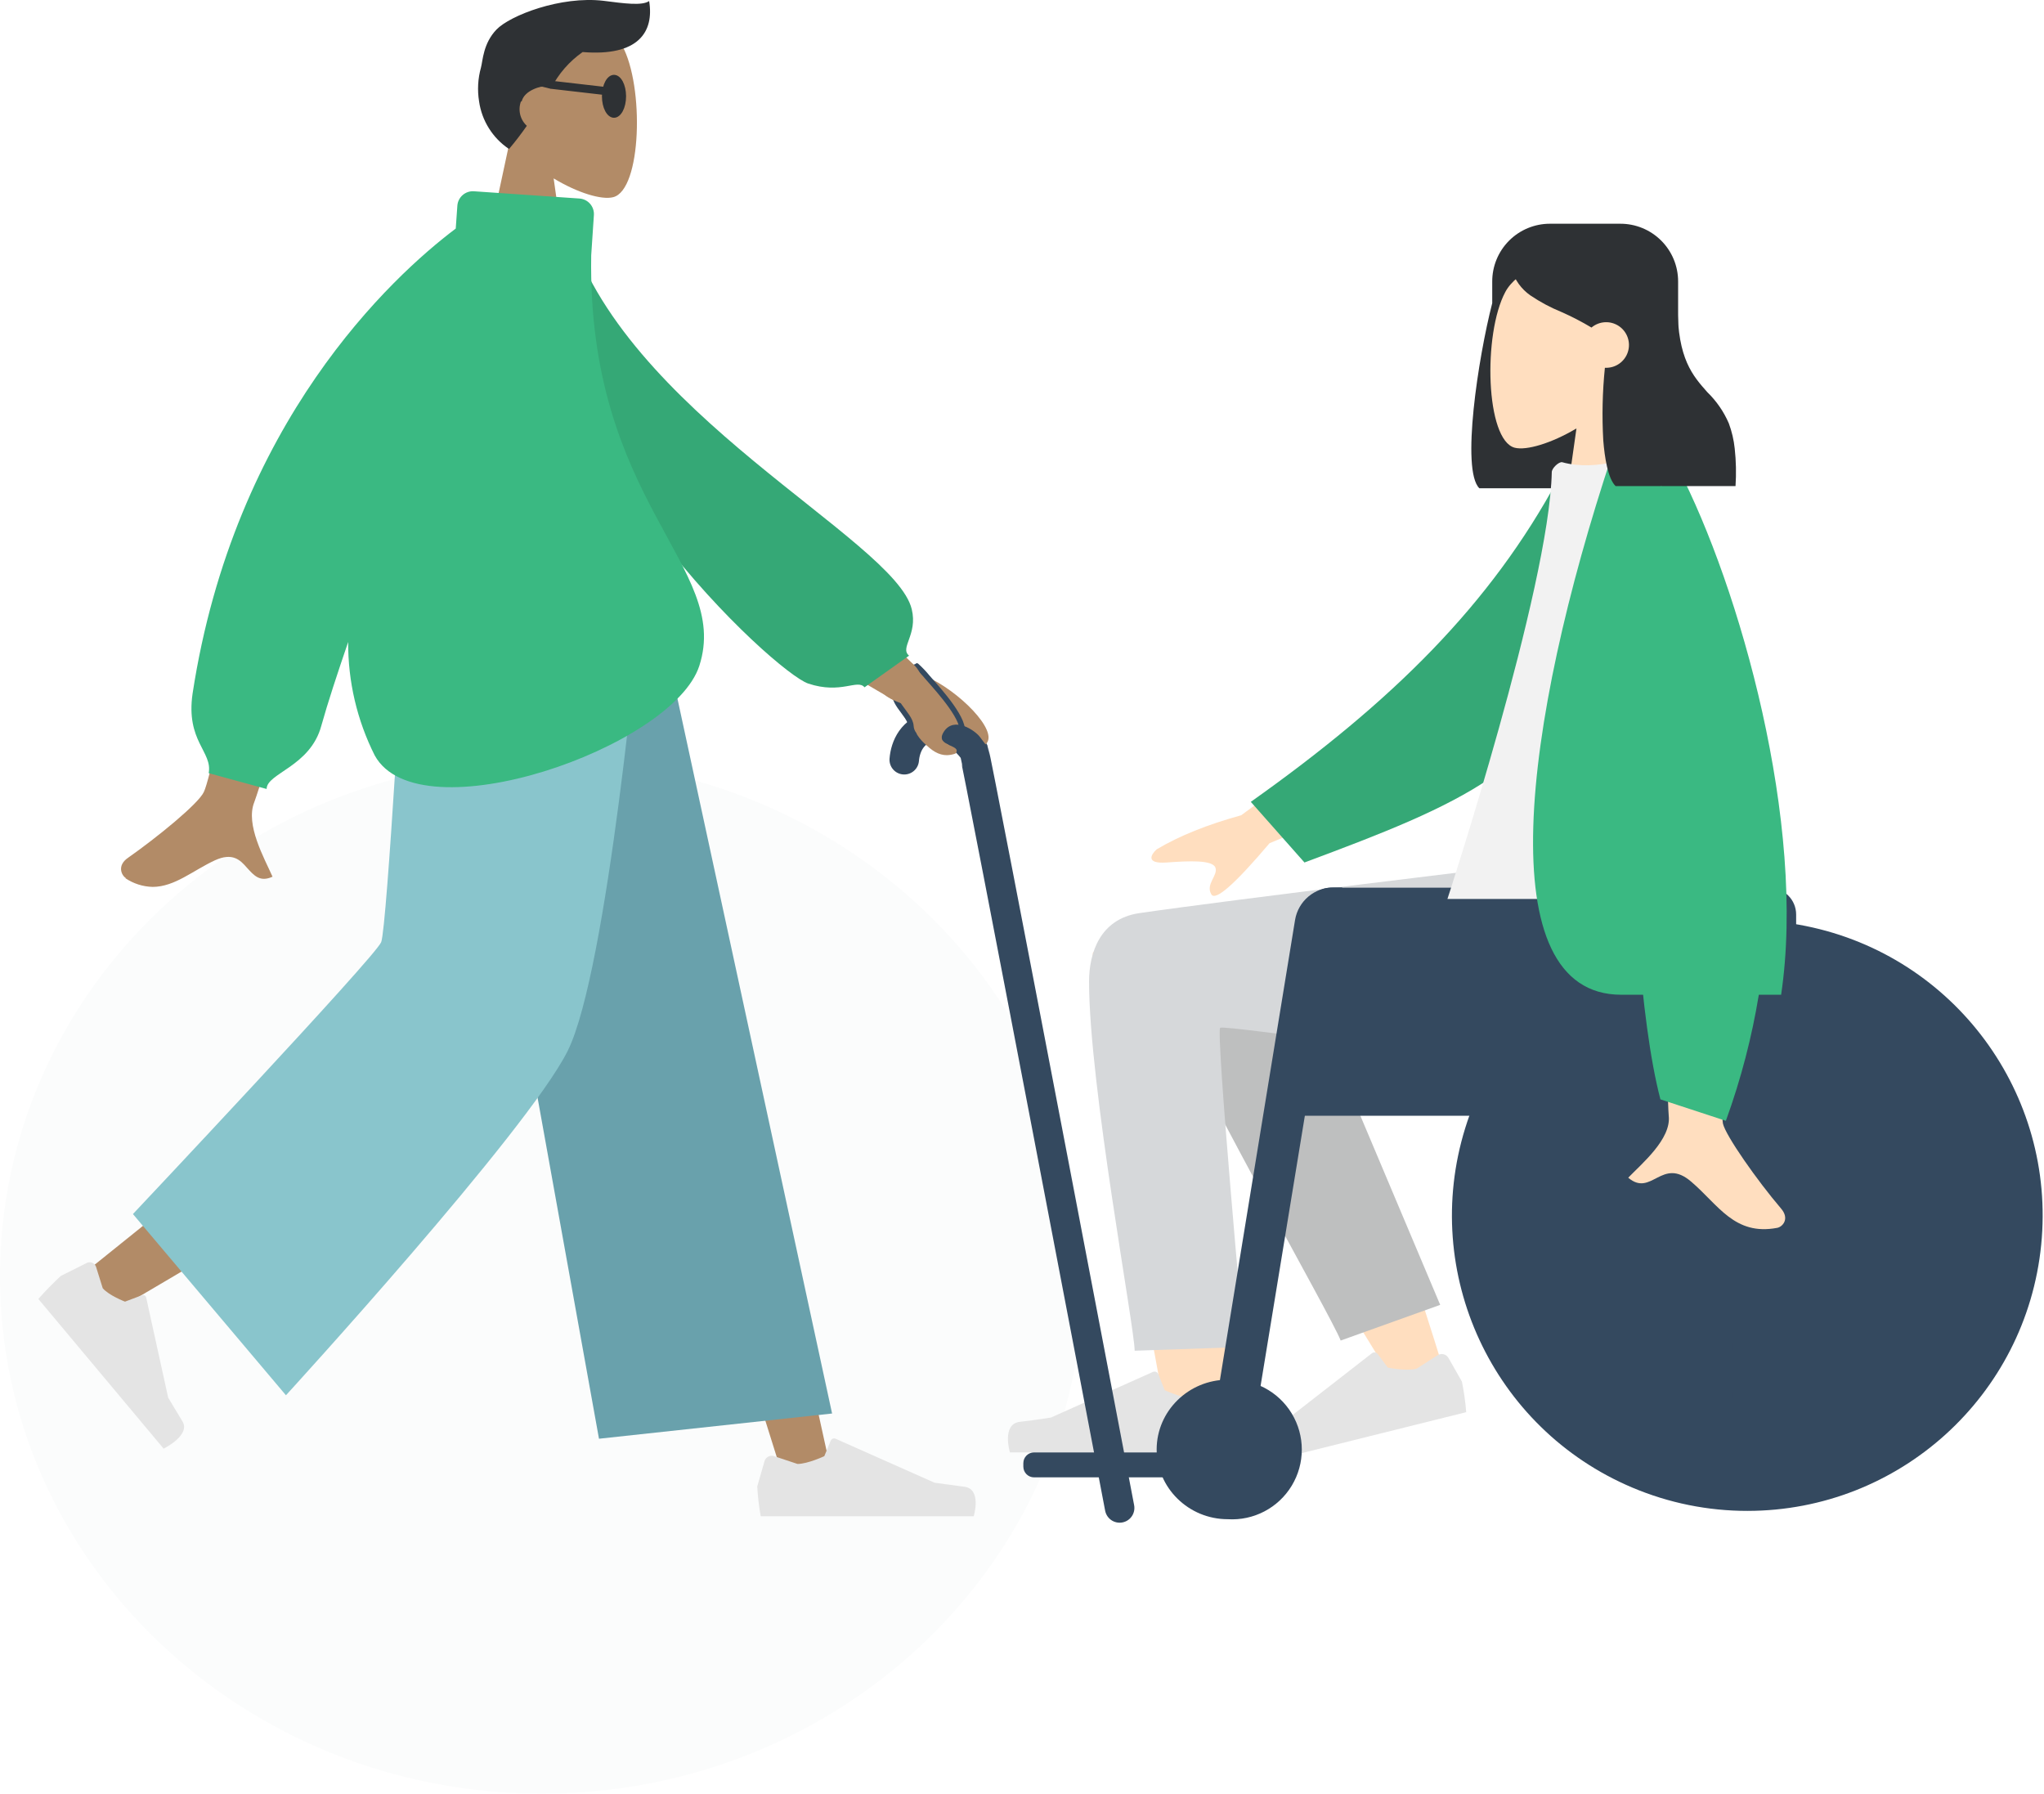
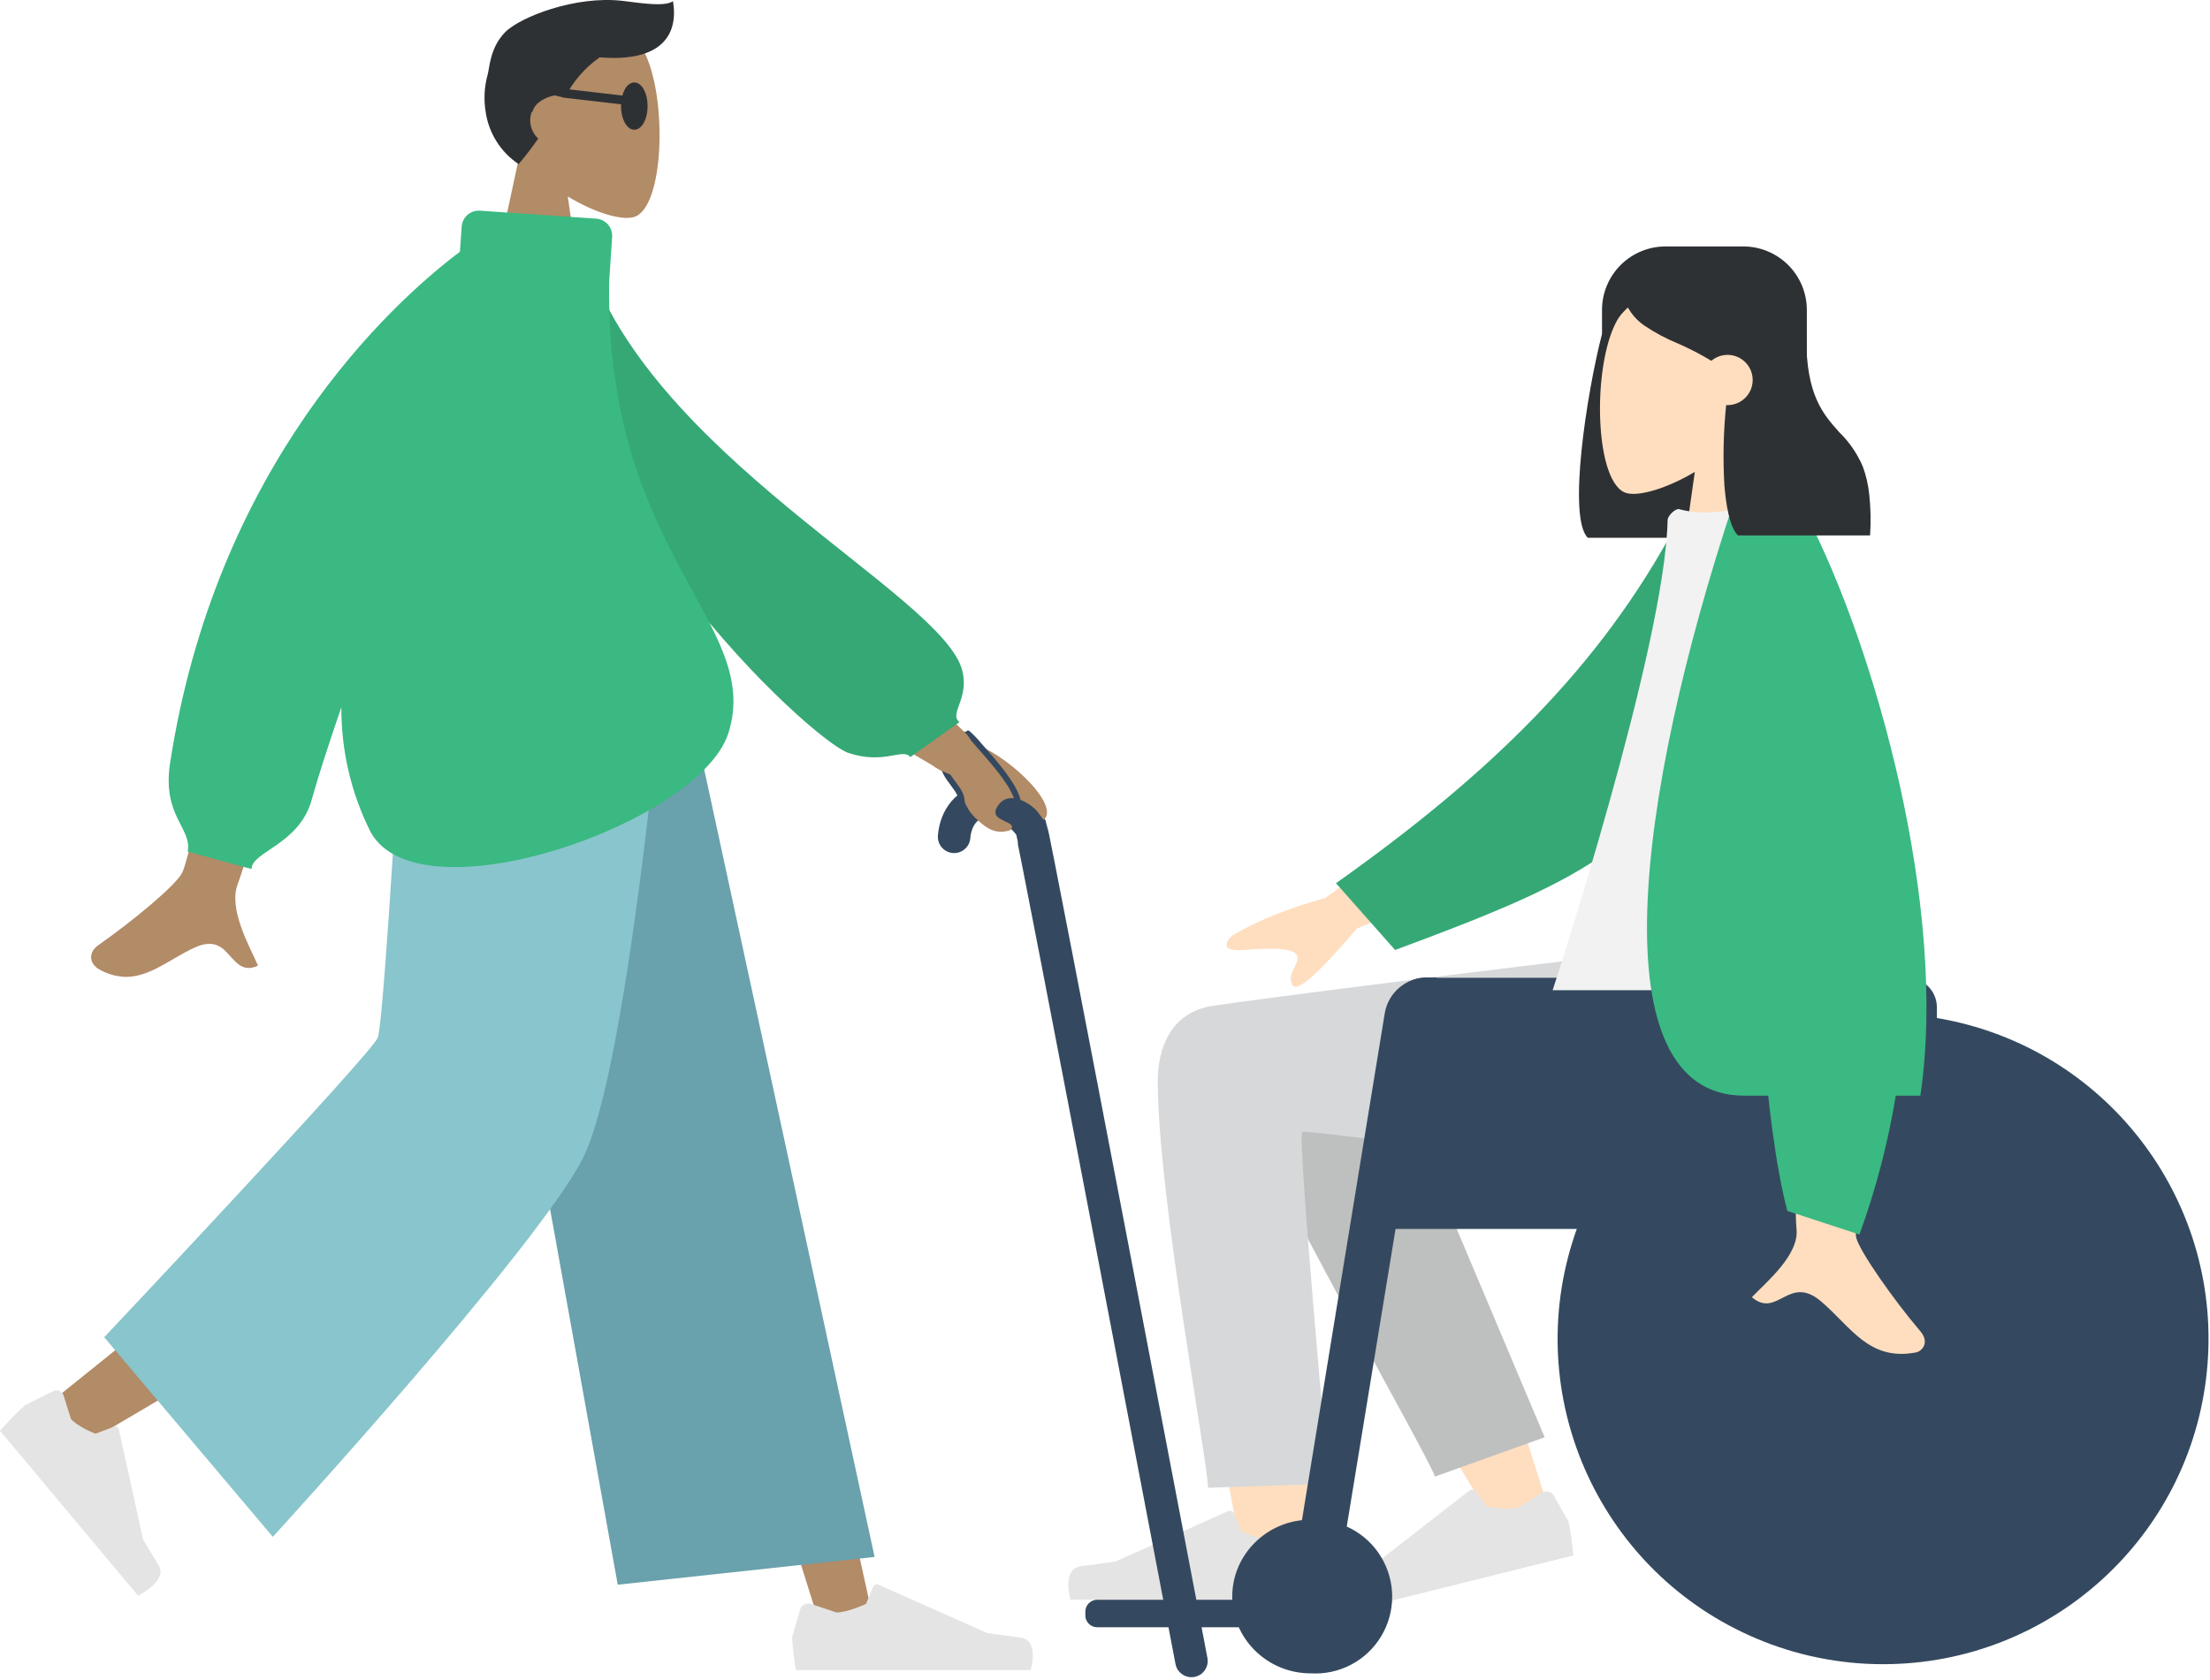
- <svg xmlns="http://www.w3.org/2000/svg" width="762" height="668.6">
-   <path d="M202 283.1c111.4 0 201.8 86.3 201.8 192.7S313.4 668.6 202 668.6 0 582.2 0 475.8s90.4-192.6 202-192.6z" fill="#fbfcfc" />
-   <path d="M604 83.4a21.5 21.5 0 0121.6 21.5v55.6a21.5 21.5 0 01-21.5 21.5h-52.6c-6.9-6.7-.4-48.8 4.8-69v-8a21.5 21.5 0 0121.5-21.6z" fill="#2e3134" />
-   <path d="M616.8 201.3l-12-55.8a39.1 39.1 0 0010.4-28.2c-2.2-31-45.6-24.1-54-8.5s-7.4 55.3 3.5 58.1c4.3 1.1 13.6-1.6 23-7.2l-5.9 41.6z" fill="#ffdebf" />
-   <g transform="translate(375.8 322.4)">
+ <svg xmlns="http://www.w3.org/2000/svg" width="747.7" height="568.5">
+   <path d="M589.7 83.4a21.5 21.5 0 0121.6 21.5v55.6a21.5 21.5 0 01-21.5 21.5h-52.6c-6.9-6.7-.4-48.8 4.8-69v-8a21.5 21.5 0 0121.5-21.6z" fill="#2e3134" />
+   <path d="M602.5 201.3l-12-55.8a39.1 39.1 0 0010.4-28.2c-2.2-31-45.6-24.1-54-8.5s-7.4 55.3 3.5 58.1c4.3 1.1 13.6-1.6 23-7.2l-5.9 41.6z" fill="#ffdebf" />
+   <g transform="translate(361.5 322.4)">
    <path d="M96.4 30.4c5.7 9.3 19.2 35.4 33.6 66 12.6 26.7 32.3 91.6 32.3 91.6l-16.7 7.6s-41.4-66.4-67.4-113c.9 8 1.8 16.6 2.6 25.5 2.7 29.5 0 93-1.5 111.4-.9 11.5-16.6 8.5-18-.8S31.6 63.6 31.6 32.8c0-.7 25.5-17.7 36.1-6.6a23.8 23.8 0 0113.6-4.9c5.5 0 11 2.6 15 9.1z" fill="#ffdebf" />
    <path d="M161.1 164L103.7 28C89.9 5.7 51.4 32.3 56 45.2c10.6 29.1 64.8 123.4 68 132.1z" fill="#bebfbf" />
    <path d="M30.2 43.5c0 38.5 17 129.1 17 137.6l40.9-1.4s-10.8-118.1-9-119c2.4-1.1 103.3 14 133.5 15.2 43.6 1.6 61.6-25.1 63.1-75.9h-84.5S83 13 48.8 18c-14.5 2.2-18.6 14.8-18.6 25.5z" fill="#d6d8da" />
    <path d="M160.1 182.8a2.9 2.9 0 014.1 1l5 8.8a93.3 93.3 0 011.6 11.4l-79.5 19.8s-5.7-9.4.8-12l10.7-4.2 32.9-25.6a1.5 1.5 0 012 .2l3.9 5.2s6.8 1.4 10.7.4zm-82.6 13a2.9 2.9 0 013.7 2l2.8 9.7a93.3 93.3 0 01-1.3 11.5H.7s-3.2-10.6 3.7-11.4S16 206 16 206l38-17a1.5 1.5 0 012 .8l2.4 6s6.4 3 10.4 3z" fill="#e4e4e4" />
    <rect width="76.7" height="9.3" rx="4" transform="translate(5.7 219)" fill="#34495f" />
    <path d="M120.4 8.5h163.4a10 10 0 0110 10v71a4 4 0 01-4 4H110.4v-75a10 10 0 0110-10z" fill="#34495f" />
    <path d="M124.6 8.4h-3.1A14.5 14.5 0 00107 20.5L75.3 214.6h15.5" fill="#34495f" />
    <path d="M81.9 192a26 26 0 110 51.9c-14.6 0-26.5-11.7-26.5-26s11.9-26 26.5-26z" fill="#34495f" />
    <g transform="translate(165.3 20)" fill="#34495f">
      <path d="M110.4 220.8a110.1 110.1 0 10-43-8.7 109.9 109.9 0 0043 8.7zm0-200.5a32.3 32.3 0 10-.1.1z" />
      <path d="M104.7 14.5H116v191.8h-11.4z" />
      <rect width="11.6" height="191.7" rx="2" transform="rotate(135 55 124.8)" />
      <rect width="11.4" height="191.8" rx="2" transform="rotate(90 50.8 155.5)" />
      <rect width="11.6" height="191.7" rx="2" transform="rotate(45 40.5 229.4)" />
    </g>
  </g>
-   <path d="M509 269.9l-46.3 34q-18.9 5.2-31.5 12.7c-2 1.8-4.4 5.5 3.8 4.9s17-1 18.1 1.9-3.8 6.2-1.5 10q2.3 3.8 21.7-19.1l46-19z" fill="#ffdebf" />
-   <path d="M581 178.3c-25.3 47-61.8 83.1-114.7 120.6l20 22.6c59.1-22 90.3-35.2 105.6-79.6 3.8-11.2 6.5-46.8 8.8-65.5z" fill="#35a876" />
-   <path d="M651.5 335.1H539.6s38-116 38.9-159.1c0-1.5 2.7-4 3.9-3.7 13.2 3.7 28.2-2.8 28.2-2.8 26.5 42.6 35.6 95.1 40.9 165.6z" fill="#f2f2f2" />
-   <path d="M664 370.8h-59.6c-49.4 0-36.9-100.5-3.4-201.3h17.4a7.7 7.7 0 017.1 4.9c23.1 44.5 48 132.8 38.5 196.4z" fill="#3ab982" />
-   <path d="M602.3 181.2H647a80.2 80.2 0 00-.3-14 38.4 38.4 0 00-2.2-9.4 36 36 0 00-8-11.6c-5.4-6.1-11.1-12.4-11.1-32.1l-1.1-1.1-3.2-3v-1.3a62.1 62.1 0 00-8-11.8 41 41 0 00-9.3-8.2 23 23 0 00-12-3.7 32 32 0 00-19 5 37 37 0 00-9.3 10.3 18 18 0 007 9.8 63.3 63.3 0 0011.6 6.2 101.2 101.2 0 0111.2 5.8 8.5 8.5 0 115.3 15h-.3a170.5 170.5 0 00-.6 27.1c.5 6.2 1.7 14.2 4.6 17z" fill="#2e3134" />
-   <path d="M650.8 327.9s-10.2 81.6-8.5 90.9c1 4.5 12.8 21.3 21.6 31.6 3.5 4 .5 7-1.4 7.3-15.9 3-21.9-8.6-32-17.2-11-9.5-14.8 5.9-23.5-1.5 5-5.2 16.1-14.4 15.1-23.1-.6-5.8-2.4-98-2.4-98z" fill="#ffdebf" />
-   <path d="M619.4 181.2s70.2 109.4 24 236.6l-24.4-8c-15.6-59.6-11.7-224-11.7-224z" fill="#3ab982" />
-   <path d="M337.1 283.2c.4-5 3.1-11.1 10.3-12.3s14.8 7.3 15.7 9.2 54.3 282 54.3 282" fill="none" stroke="#34495f" stroke-linecap="round" stroke-linejoin="round" stroke-width="11" />
-   <path d="M178.4 106.9L190 52.8a38 38 0 01-10.2-27.4c2.2-30 44-23.4 52.2-8.3s7.2 53.7-3.4 56.4c-4.2 1.1-13.1-1.5-22.2-7l5.7 40.4z" fill="#b28b67" />
-   <path d="M189.7 55.5a25.7 25.7 0 01-11.1-17.7 29.3 29.3 0 01.7-12.6c.7-2.6.8-9 5.8-14.2S209-1.6 225 .3c7.8 1 14.3 1.9 17 .1 1.9 11.5-4 20.7-24.8 19A37.2 37.2 0 00205.4 33a8.4 8.4 0 00-9 13.9c-2.1 3-4.3 5.9-6.6 8.6z" fill="#2e3134" />
-   <path d="M176.9 229.2l69 174.7 46.3 147.6h18.3l-70.8-322.2z" fill="#b28b67" />
-   <path d="M163 229.2c-.7 61.5-11.5 144-13.2 147.9S31.6 474.4 31.6 474.4l12.6 13.4S181.7 407.7 188 397s27.1-109 43.7-167.7z" fill="#b28b67" />
-   <path d="M35.8 472.2a2.5 2.5 0 00-3.7-1.3l-9.4 4.7a113.4 113.4 0 00-8.4 8.6L61 540s10.2-5 7-10.2l-5.3-8.8-8.2-37.3a1.2 1.2 0 00-1.8-.8l-6.1 2.3s-6-2.3-8.3-5zm252.8 70.6a2.8 2.8 0 00-3.6 1.9l-2.7 9.4a90.3 90.3 0 001.3 11.1H363s3.1-10.2-3.5-11l-11.1-1.5-36.9-16.4a1.4 1.4 0 00-1.8.7l-2.4 5.8s-6.2 2.9-10 2.9z" fill="#e4e4e4" />
-   <path d="M223.3 536.3l86.9-9.4-64.4-297.7H168z" fill="#69a1ac" />
-   <path d="M49.6 452.6l57 67.5s90-98.3 105-128.3 26.9-162.6 26.9-162.6h-87.7s-6.5 116.5-8.7 122-92.5 101.3-92.5 101.3z" fill="#89c5cc" />
-   <path d="M46.9 327.3c-1.6-1-3.4-4.7.9-7.6 10.7-7.5 26.2-20.1 28.2-24.5 4.2-8.6 25.6-119.4 25.6-119.4h32S97 293.5 94.8 299c-3.4 8.4 3.8 21 6.8 27.8-4.8 2.2-7-.6-9.5-3.3-2.6-3-5.4-5.8-12-2.8-8.2 3.8-15 9.9-23.2 9.9a19 19 0 01-10.1-3.2zM333 260.9l-43-25.2 13.8-23.6 41.3 40c12 5.1 27.6 20.5 22.4 25.3 0 .3-.4-.3-2.2-2.7s-9.6-7.8-13.4-2 7.1 4.7 4.3 8.2a10.2 10.2 0 01-3.2.6c-6 0-10.8-6.3-20-20.6z" fill="#b28b67" />
-   <path d="M199 85.9l12.7-2.2c19.8 69.8 122 117.3 128.2 143.4 2.3 9.5-4.6 14.4-1 17.3l-16.6 11.8c-2.7-3.2-8.7 2.7-21-1.4S199 168.5 199 85.9z" fill="#35a876" />
-   <path d="M77.8 288.2c1.5-8-8.6-11.9-6-29.7 15.5-101 74.2-155.3 98.1-173.3l.6-8.5a5.8 5.8 0 016.2-5.4L216 74a5.8 5.8 0 015.4 6.2l-1 15c-1.5 92.3 52.3 115.9 40.3 153-9.9 30.5-104.5 63.4-121 33.4a92.8 92.8 0 01-9.9-42.3c-4.1 12-7.6 22.6-10 31.2-4.1 15.3-20.4 17.7-20.4 23.6z" fill="#3ab982" />
-   <g transform="translate(193 28)" stroke="#2e3134">
+   <path d="M494.7 269.9l-46.3 34q-18.9 5.2-31.5 12.7c-2 1.8-4.4 5.5 3.8 4.9s17-1 18.1 1.9-3.8 6.2-1.5 10q2.3 3.8 21.7-19.1l46-19z" fill="#ffdebf" />
+   <path d="M566.7 178.3c-25.3 47-61.8 83.1-114.7 120.6l20 22.6c59.1-22 90.3-35.2 105.6-79.6 3.8-11.2 6.5-46.8 8.8-65.5z" fill="#35a876" />
+   <path d="M637.2 335.1H525.3s38-116 38.9-159.1c0-1.5 2.7-4 3.9-3.7 13.2 3.7 28.2-2.8 28.2-2.8 26.5 42.6 35.6 95.1 40.9 165.6z" fill="#f2f2f2" />
+   <path d="M649.7 370.8h-59.6c-49.4 0-36.9-100.5-3.4-201.3h17.4a7.7 7.7 0 017.1 4.9c23.1 44.5 48 132.8 38.5 196.4z" fill="#3ab982" />
+   <path d="M588 181.2h44.7a80.2 80.2 0 00-.3-14 38.4 38.4 0 00-2.2-9.4 36 36 0 00-8-11.6c-5.4-6.1-11.1-12.4-11.1-32.1L610 113l-3.2-3v-1.3a62.1 62.1 0 00-8-11.8 41 41 0 00-9.3-8.2 23 23 0 00-12-3.7 32 32 0 00-19 5 37 37 0 00-9.3 10.3 18 18 0 007 9.8 63.3 63.3 0 0011.6 6.2 101.2 101.2 0 0111.2 5.8 8.5 8.5 0 115.3 15h-.3a170.5 170.5 0 00-.6 27.1c.5 6.2 1.7 14.2 4.6 17z" fill="#2e3134" />
+   <path d="M636.5 327.9s-10.2 81.6-8.5 90.9c1 4.5 12.8 21.3 21.6 31.6 3.5 4 .5 7-1.4 7.3-15.9 3-21.9-8.6-32-17.2-11-9.5-14.8 5.9-23.5-1.5 5-5.2 16.1-14.4 15.1-23.1-.6-5.8-2.4-98-2.4-98z" fill="#ffdebf" />
+   <path d="M605.1 181.2s70.2 109.4 24 236.6l-24.4-8c-15.6-59.6-11.7-224-11.7-224z" fill="#3ab982" />
+   <path d="M322.8 283.2c.4-5 3.1-11.1 10.3-12.3s14.8 7.3 15.7 9.2 54.3 282 54.3 282" fill="none" stroke="#34495f" stroke-linecap="round" stroke-linejoin="round" stroke-width="11" />
+   <path d="M164.1 106.9l11.6-54.1a38 38 0 01-10.2-27.4c2.2-30 44-23.4 52.2-8.3s7.2 53.7-3.4 56.4c-4.2 1.1-13.1-1.5-22.2-7l5.7 40.4z" fill="#b28b67" />
+   <path d="M175.4 55.5a25.7 25.7 0 01-11.1-17.7 29.3 29.3 0 01.7-12.6c.7-2.6.8-9 5.8-14.2S194.7-1.6 210.7.3c7.8 1 14.3 1.9 17 .1 1.9 11.5-4 20.7-24.8 19A37.2 37.2 0 00191.1 33a8.4 8.4 0 00-9 13.9c-2.1 3-4.3 5.9-6.6 8.6z" fill="#2e3134" />
+   <path d="M162.6 229.2l69 174.7 46.3 147.6h18.3l-70.8-322.2z" fill="#b28b67" />
+   <path d="M148.7 229.2c-.7 61.5-11.5 144-13.2 147.9S17.3 474.4 17.3 474.4l12.6 13.4s137.5-80.1 143.8-90.8 27.1-109 43.7-167.7z" fill="#b28b67" />
+   <path d="M21.5 472.2a2.5 2.5 0 00-3.7-1.3l-9.4 4.7a113.4 113.4 0 00-8.4 8.6L46.7 540s10.2-5 7-10.2l-5.3-8.8-8.2-37.3a1.2 1.2 0 00-1.8-.8l-6.1 2.3s-6-2.3-8.3-5zm252.8 70.6a2.8 2.8 0 00-3.6 1.9l-2.7 9.4a90.3 90.3 0 001.3 11.1h79.4s3.1-10.2-3.5-11l-11.1-1.5-36.9-16.4a1.4 1.4 0 00-1.8.7l-2.4 5.8s-6.2 2.9-10 2.9z" fill="#e4e4e4" />
+   <path d="M209 536.3l86.9-9.4-64.4-297.7h-77.8z" fill="#69a1ac" />
+   <path d="M35.3 452.6l57 67.5s90-98.3 105-128.3 26.9-162.6 26.9-162.6h-87.7s-6.5 116.5-8.7 122-92.5 101.3-92.5 101.3z" fill="#89c5cc" />
+   <path d="M32.6 327.3c-1.6-1-3.4-4.7.9-7.6 10.7-7.5 26.2-20.1 28.2-24.5 4.2-8.6 25.6-119.4 25.6-119.4h32S82.7 293.5 80.5 299c-3.4 8.4 3.8 21 6.8 27.8-4.8 2.2-7-.6-9.5-3.3-2.6-3-5.4-5.8-12-2.8-8.2 3.8-15 9.9-23.2 9.9a19 19 0 01-10.1-3.2zm286.1-66.4l-43-25.2 13.8-23.6 41.3 40c12 5.1 27.6 20.5 22.4 25.3 0 .3-.4-.3-2.2-2.7s-9.6-7.8-13.4-2 7.1 4.7 4.3 8.2a10.2 10.2 0 01-3.2.6c-6 0-10.8-6.3-20-20.6z" fill="#b28b67" />
+   <path d="M184.7 85.9l12.7-2.2c19.8 69.8 122 117.3 128.2 143.4 2.3 9.5-4.6 14.4-1 17.3L308 256.2c-2.7-3.2-8.7 2.7-21-1.4S184.7 168.5 184.7 85.9z" fill="#35a876" />
+   <path d="M63.5 288.2c1.5-8-8.6-11.9-6-29.7 15.5-101 74.2-155.3 98.1-173.3l.6-8.5a5.8 5.8 0 016.2-5.4l39.3 2.7a5.8 5.8 0 015.4 6.2l-1 15c-1.5 92.3 52.3 115.9 40.3 153-9.9 30.5-104.5 63.4-121 33.4a92.8 92.8 0 01-9.9-42.3c-4.1 12-7.6 22.6-10 31.2-4.1 15.3-20.4 17.7-20.4 23.6z" fill="#3ab982" />
+   <g transform="translate(178.7 28)" stroke="#2e3134">
    <ellipse cx="4" cy="7.5" rx="4" ry="7.5" transform="translate(31.9 .4)" fill="#2e3134" />
    <path d="M33.3 6L12.5 3.6 9 2.7S1.3 4 0 9.5" fill="none" stroke-width="3" />
  </g>
-   <path d="M345.1 276.6s-5.2-1.3-5.5-6-9-9.5-4.9-14.8 6.9-7.6 7-7.6a39.7 39.7 0 014 4.2c.9 1.2 12.4 13.1 13 19.2s-13.6 5-13.6 5z" fill="none" stroke="#34495f" stroke-linecap="round" stroke-linejoin="round" stroke-width="2" />
-   <path d="M344.5 274.2c-6-3.9-.9 2.3.8 3.5s6.4 2.3 6.4 2.3l2.7-.7a2.5 2.5 0 00-1-1.8c-1-.6-2.4-1-2.7-3.6s-.2 4.2-6.2.3z" fill="#b28b67" />
-   <path d="M336.9 262c-.3-.2-6.1-2-7.4-4.2s2.7-5 2.7-5 5-2.1 5.2-2.4l1.8-2.8s1.5-.1 3.7 4.2-6 10.2-6 10.2z" fill="#b28b67" stroke="#b28b67" />
+   <path d="M330.8 276.6s-5.2-1.3-5.5-6-9-9.5-4.9-14.8 6.9-7.6 7-7.6a39.7 39.7 0 014 4.2c.9 1.2 12.4 13.1 13 19.2s-13.6 5-13.6 5z" fill="none" stroke="#34495f" stroke-linecap="round" stroke-linejoin="round" stroke-width="2" />
+   <path d="M330.2 274.2c-6-3.9-.9 2.3.8 3.5s6.4 2.3 6.4 2.3l2.7-.7a2.5 2.5 0 00-1-1.8c-1-.6-2.4-1-2.7-3.6s-.2 4.2-6.2.3z" fill="#b28b67" />
+   <path d="M322.6 262c-.3-.2-6.1-2-7.4-4.2s2.7-5 2.7-5 5-2.1 5.2-2.4l1.8-2.8s1.5-.1 3.7 4.2-6 10.2-6 10.2z" fill="#b28b67" stroke="#b28b67" />
</svg>
